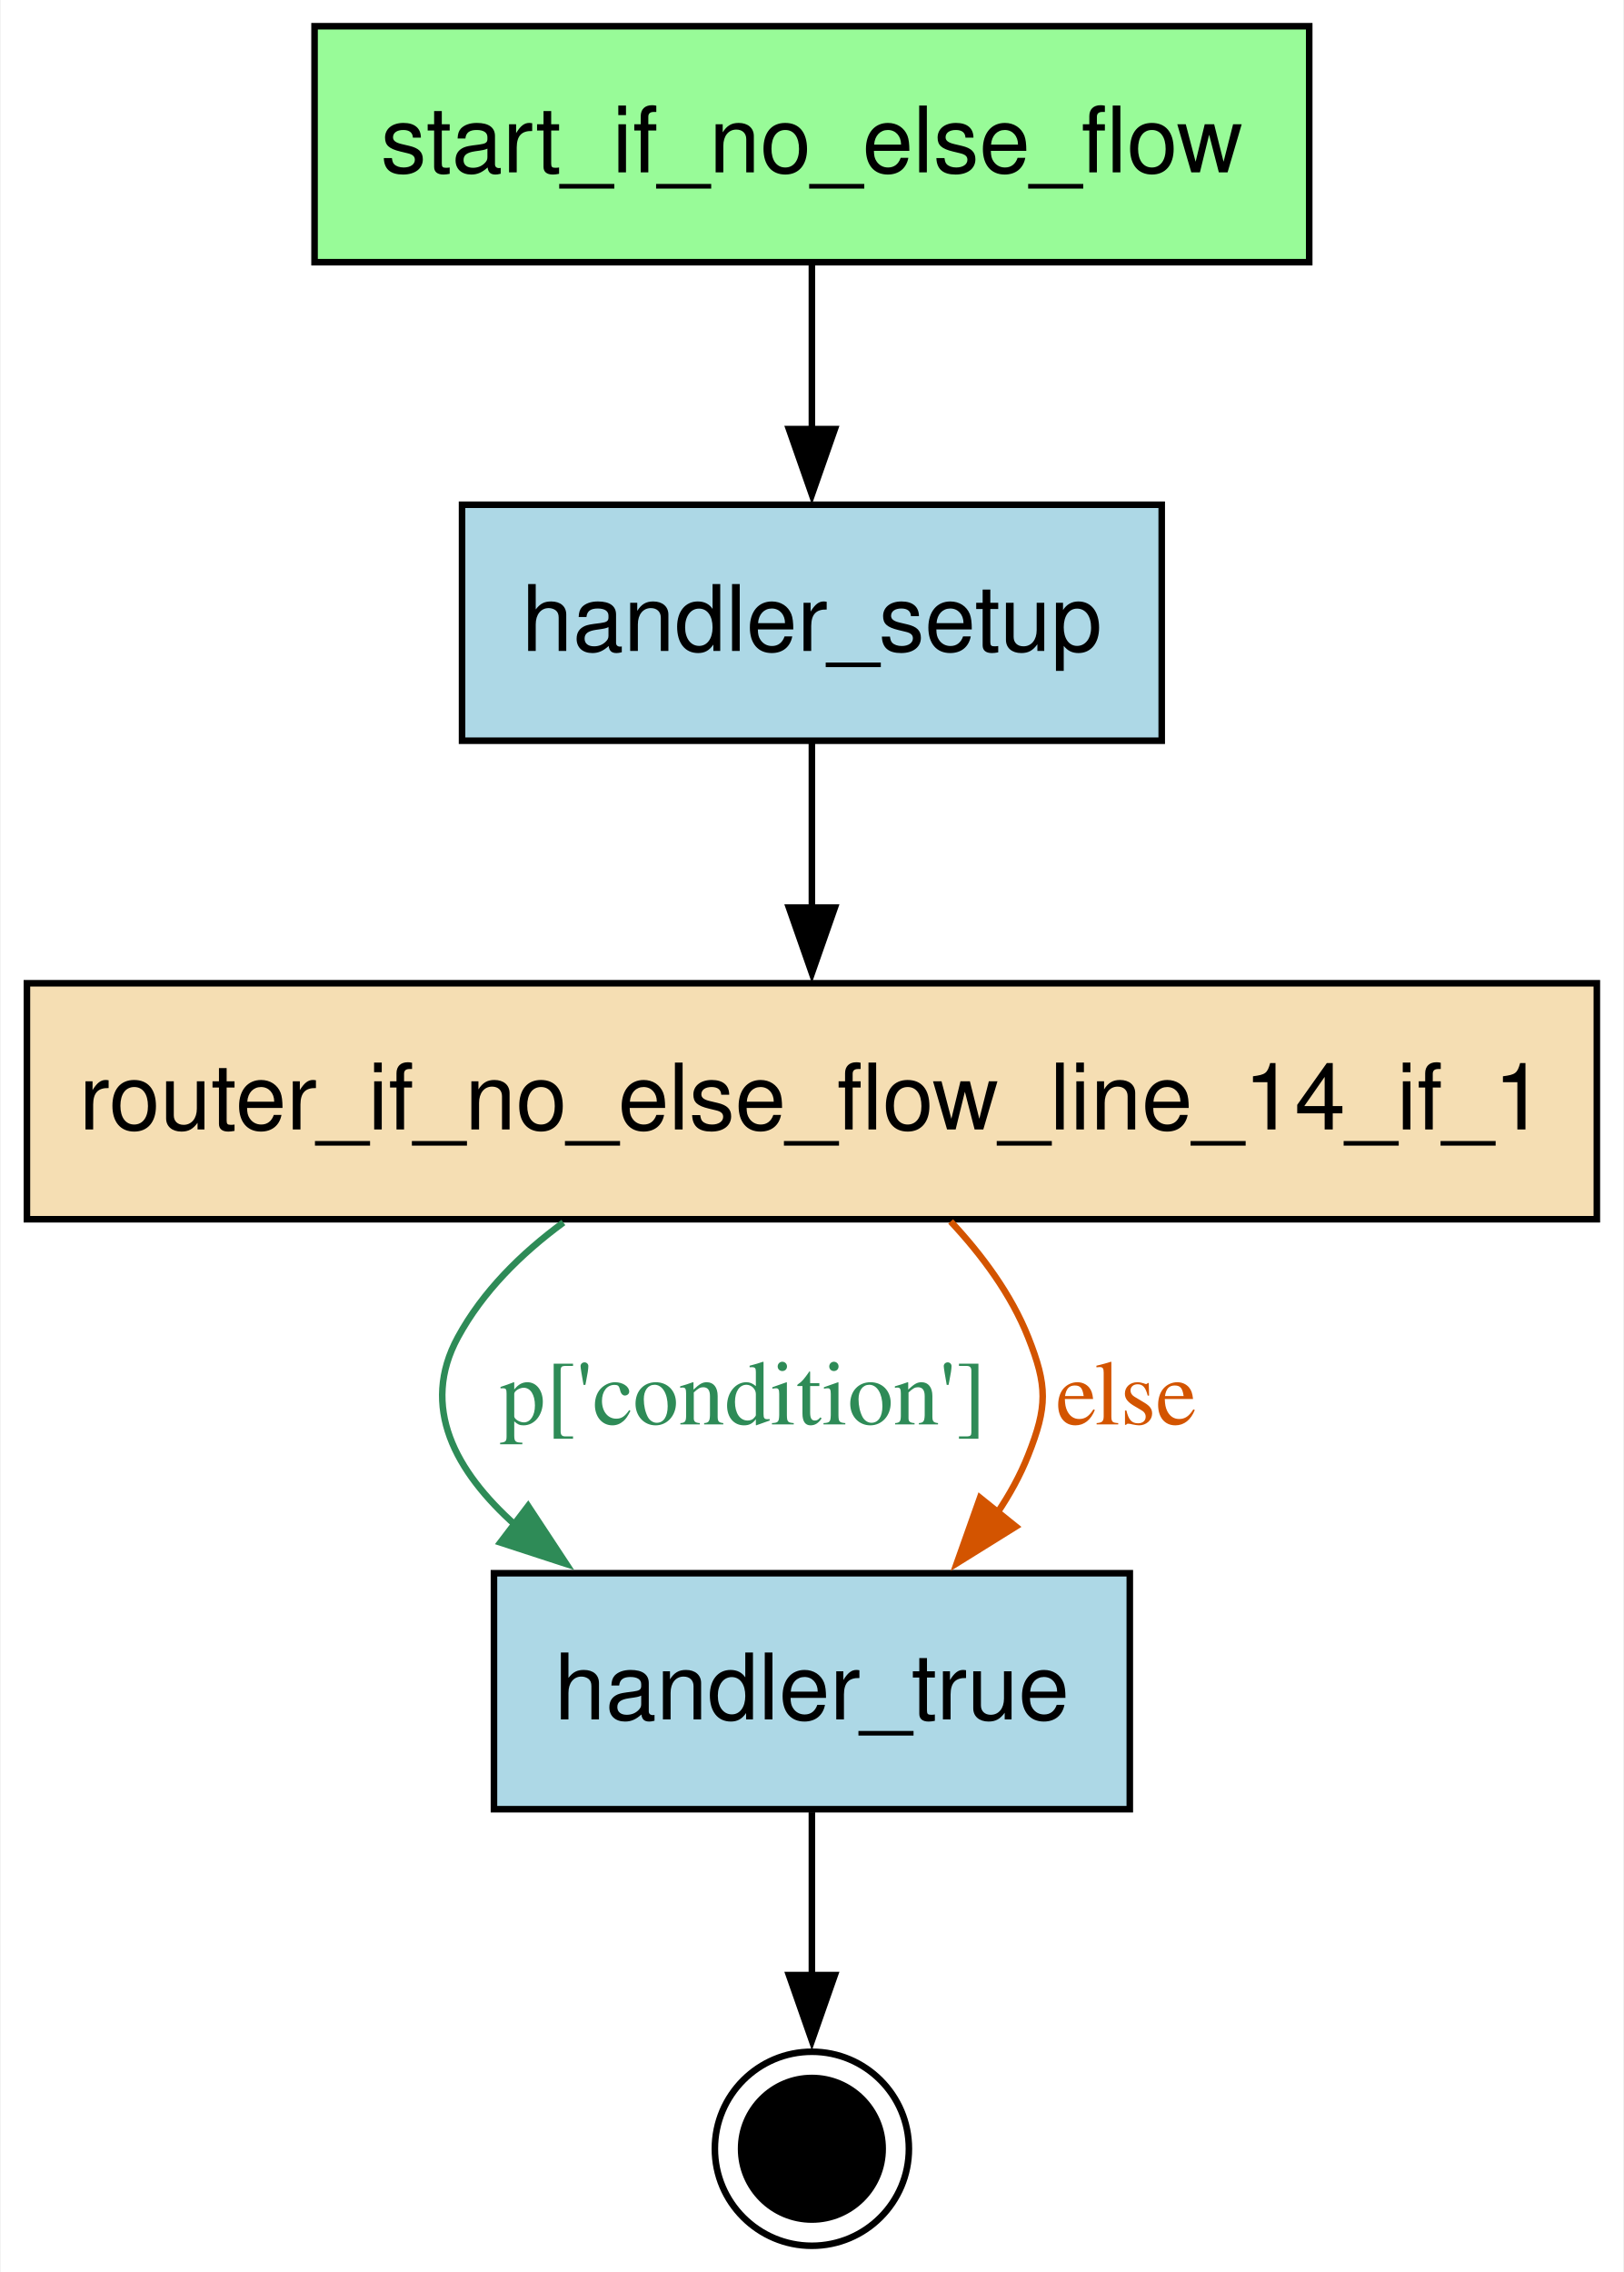
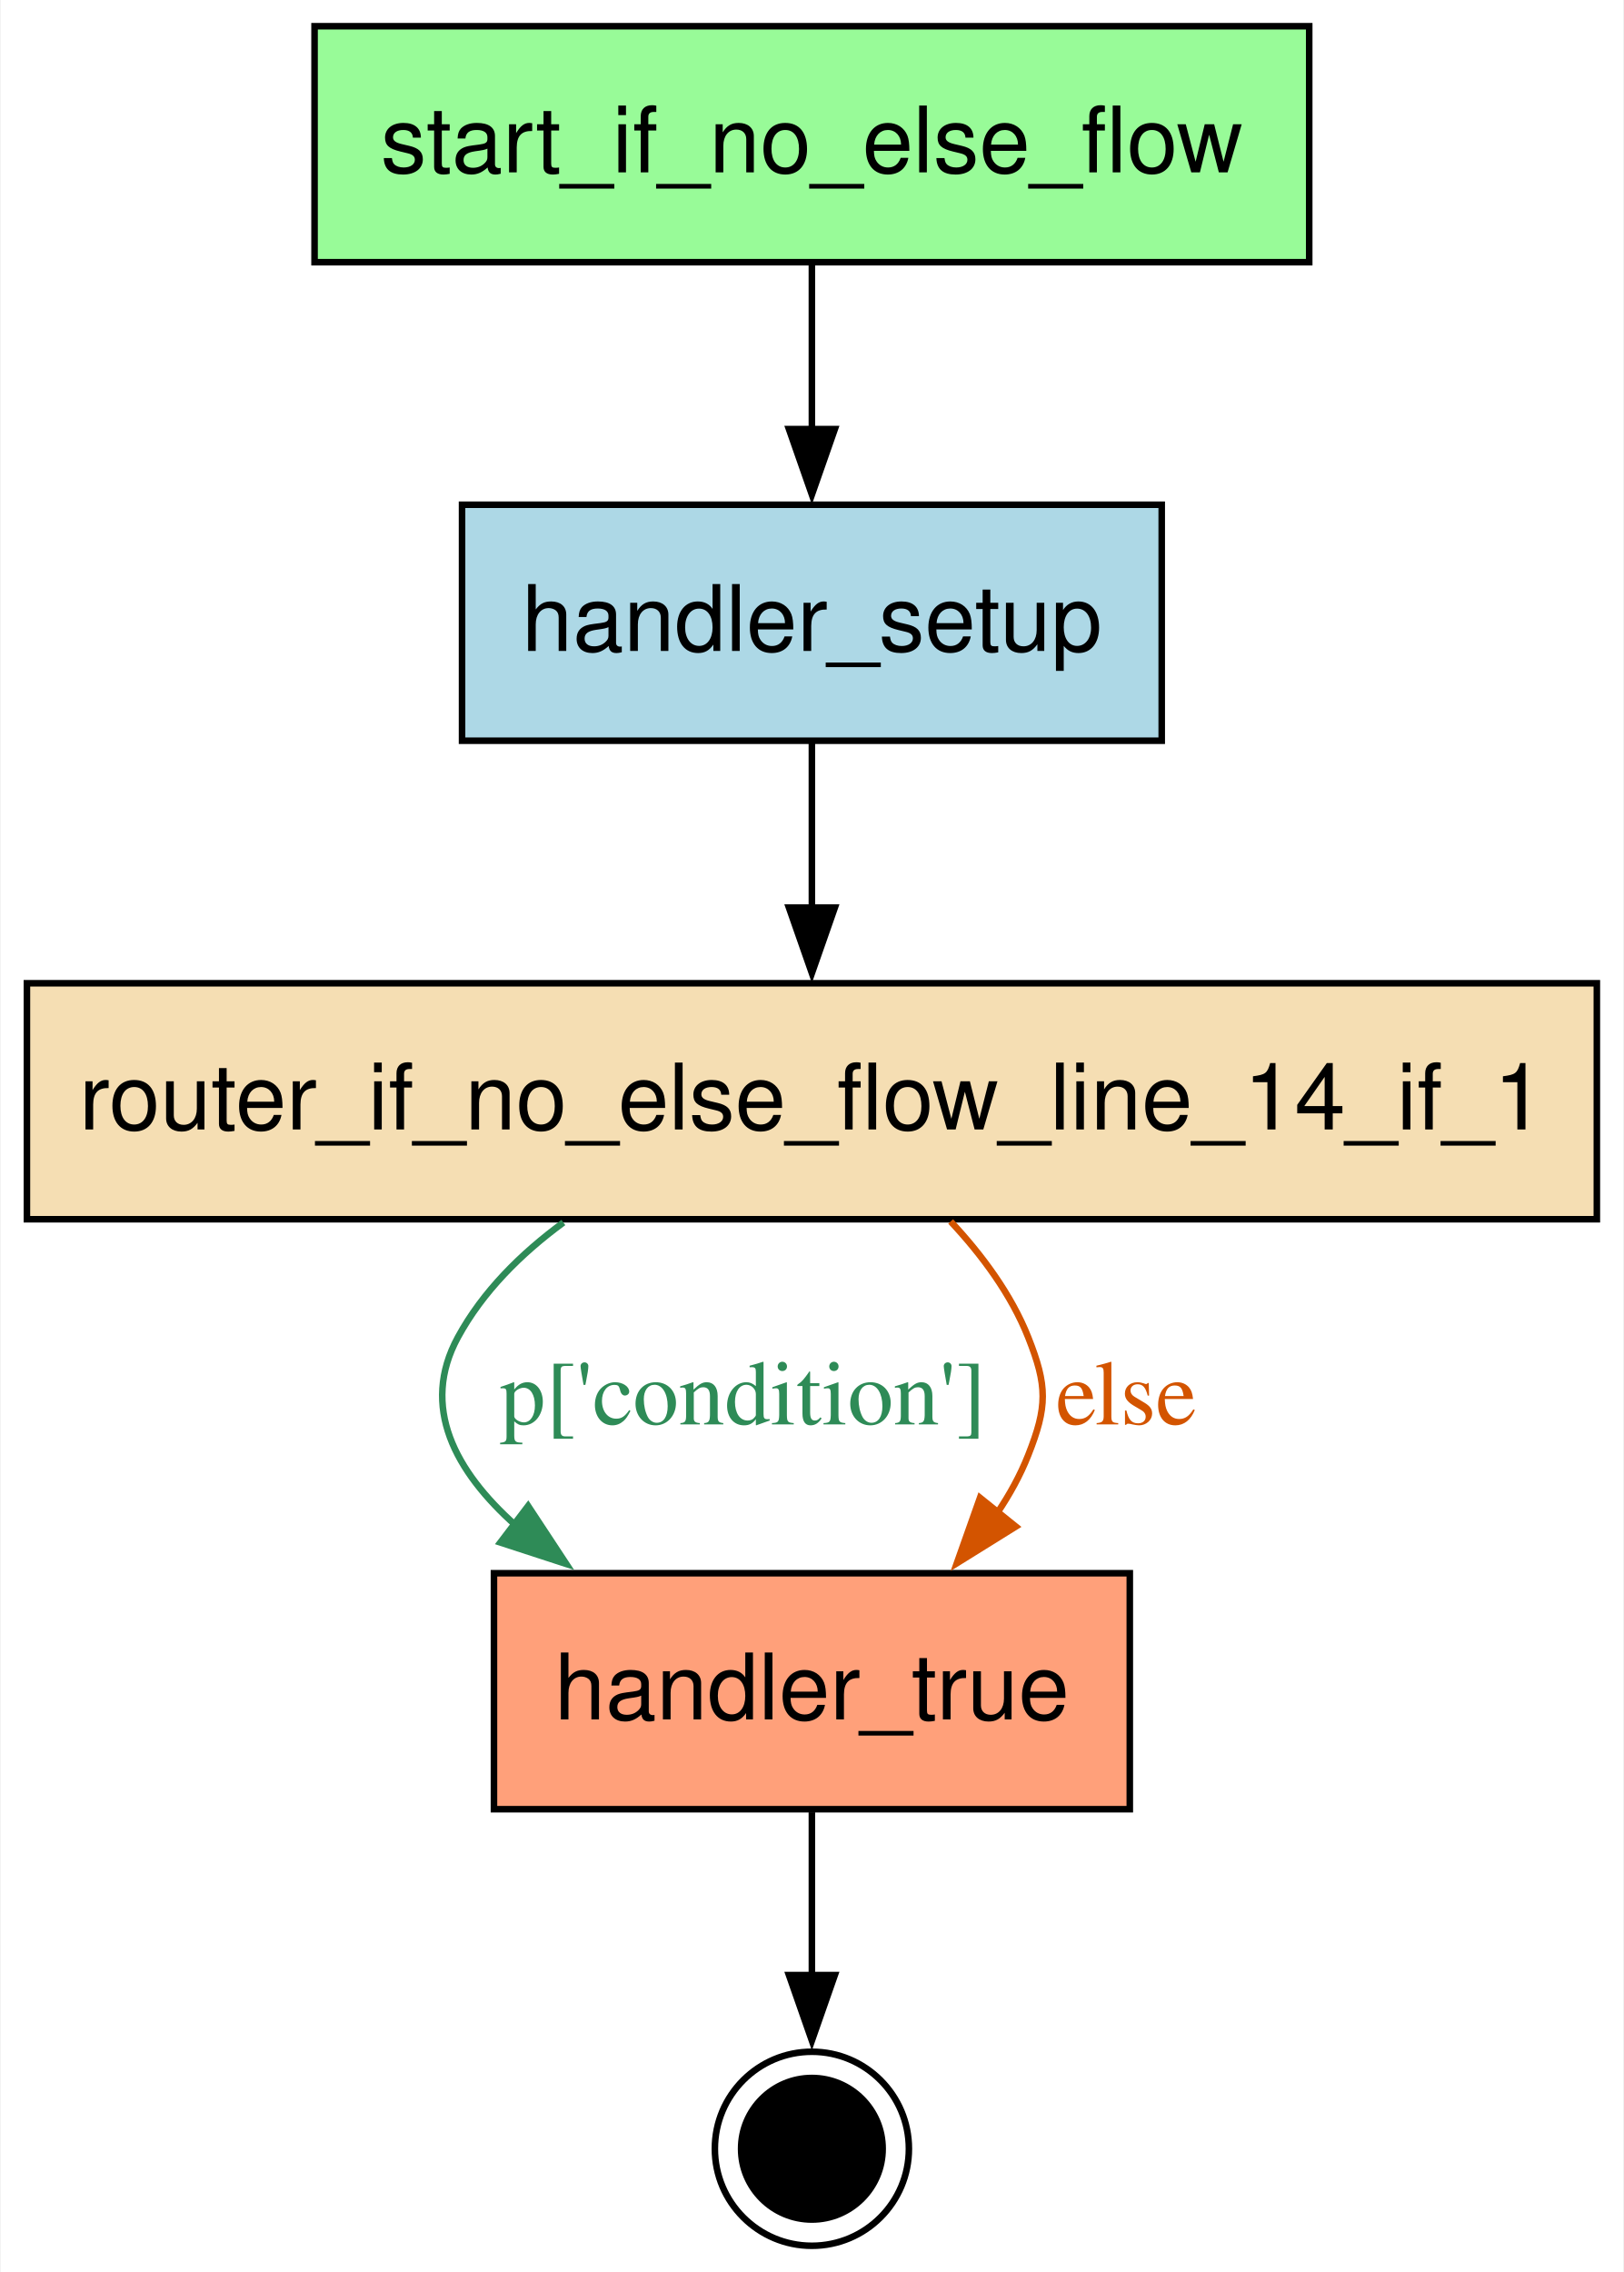
<svg xmlns="http://www.w3.org/2000/svg" width="248pt" height="347pt" viewBox="0.00 0.00 247.50 346.60">
  <g id="graph0" class="graph" transform="scale(1 1) rotate(0) translate(4 342.6)">
    <polygon fill="white" stroke="none" points="-4,4 -4,-342.6 243.5,-342.6 243.5,4 -4,4" />
    <g id="node1" class="node">
      <polygon fill="palegreen" stroke="black" points="195.62,-338.6 43.88,-338.6 43.88,-302.6 195.62,-302.6 195.62,-338.6" />
      <text text-anchor="middle" x="119.75" y="-316.3" font-family="Helvetica,sans-Serif" font-size="14.00">start_if_no_else_flow</text>
    </g>
    <g id="node2" class="node">
      <polygon fill="lightblue" stroke="black" points="173.12,-265.6 66.38,-265.6 66.38,-229.6 173.12,-229.6 173.12,-265.6" />
      <text text-anchor="middle" x="119.75" y="-243.3" font-family="Helvetica,sans-Serif" font-size="14.00">handler_setup</text>
    </g>
    <g id="edge1" class="edge">
      <path fill="none" stroke="black" d="M119.75,-302.41C119.75,-294.83 119.75,-285.7 119.75,-277.14" />
      <polygon fill="black" stroke="black" points="123.25,-277.14 119.75,-267.14 116.25,-277.14 123.25,-277.14" />
    </g>
    <g id="node4" class="node">
      <polygon fill="wheat" stroke="black" points="239.5,-192.6 0,-192.6 0,-156.6 239.5,-156.6 239.5,-192.6" />
      <text text-anchor="middle" x="119.75" y="-170.3" font-family="Helvetica,sans-Serif" font-size="14.00">router_if_no_else_flow_line_14_if_1</text>
    </g>
    <g id="edge2" class="edge">
      <path fill="none" stroke="black" d="M119.75,-229.41C119.75,-221.83 119.75,-212.7 119.75,-204.14" />
      <polygon fill="black" stroke="black" points="123.25,-204.14 119.75,-194.14 116.25,-204.14 123.25,-204.14" />
    </g>
    <g id="node3" class="node">
-       <polygon fill="lightblue" stroke="black" points="168.25,-102.6 71.25,-102.6 71.25,-66.6 168.25,-66.6 168.25,-102.6" />
+       <polygon fill="lightsalmon" stroke="black" points="168.25,-102.6 71.25,-102.6 71.25,-66.6 168.25,-66.6 168.25,-102.6" />
      <text text-anchor="middle" x="119.75" y="-80.3" font-family="Helvetica,sans-Serif" font-size="14.00">handler_true</text>
    </g>
    <g id="node5" class="node">
      <ellipse fill="black" stroke="black" cx="119.75" cy="-14.8" rx="10.8" ry="10.8" />
      <ellipse fill="none" stroke="black" cx="119.75" cy="-14.8" rx="14.8" ry="14.8" />
    </g>
    <g id="edge5" class="edge">
      <path fill="none" stroke="black" d="M119.75,-66.14C119.75,-58.55 119.75,-49.5 119.75,-41.19" />
      <polygon fill="black" stroke="black" points="123.25,-41.3 119.75,-31.3 116.25,-41.3 123.25,-41.3" />
    </g>
    <g id="edge3" class="edge">
      <path fill="none" stroke="#2e8b57" d="M81.84,-156.1C75.38,-151.36 69.54,-145.57 65.75,-138.6 59.98,-127.98 65.33,-118.14 74.57,-109.9" />
      <polygon fill="#2e8b57" stroke="#2e8b57" points="76.46,-112.86 82.29,-104.01 72.22,-107.29 76.46,-112.86" />
      <text text-anchor="middle" x="109.25" y="-125.3" font-family="Times,serif" font-size="14.00" fill="#2e8b57">p['condition']</text>
    </g>
    <g id="edge4" class="edge">
      <path fill="none" stroke="#d35400" d="M140.92,-156.26C145.72,-151.13 150.16,-145.12 152.75,-138.6 155.7,-131.16 155.7,-128.04 152.75,-120.6 151.54,-117.54 149.92,-114.6 148.04,-111.81" />
      <polygon fill="#d35400" stroke="#d35400" points="150.86,-109.72 141.86,-104.12 145.4,-114.11 150.86,-109.72" />
      <text text-anchor="middle" x="167.71" y="-125.3" font-family="Times,serif" font-size="14.00" fill="#d35400">else</text>
    </g>
  </g>
</svg>
